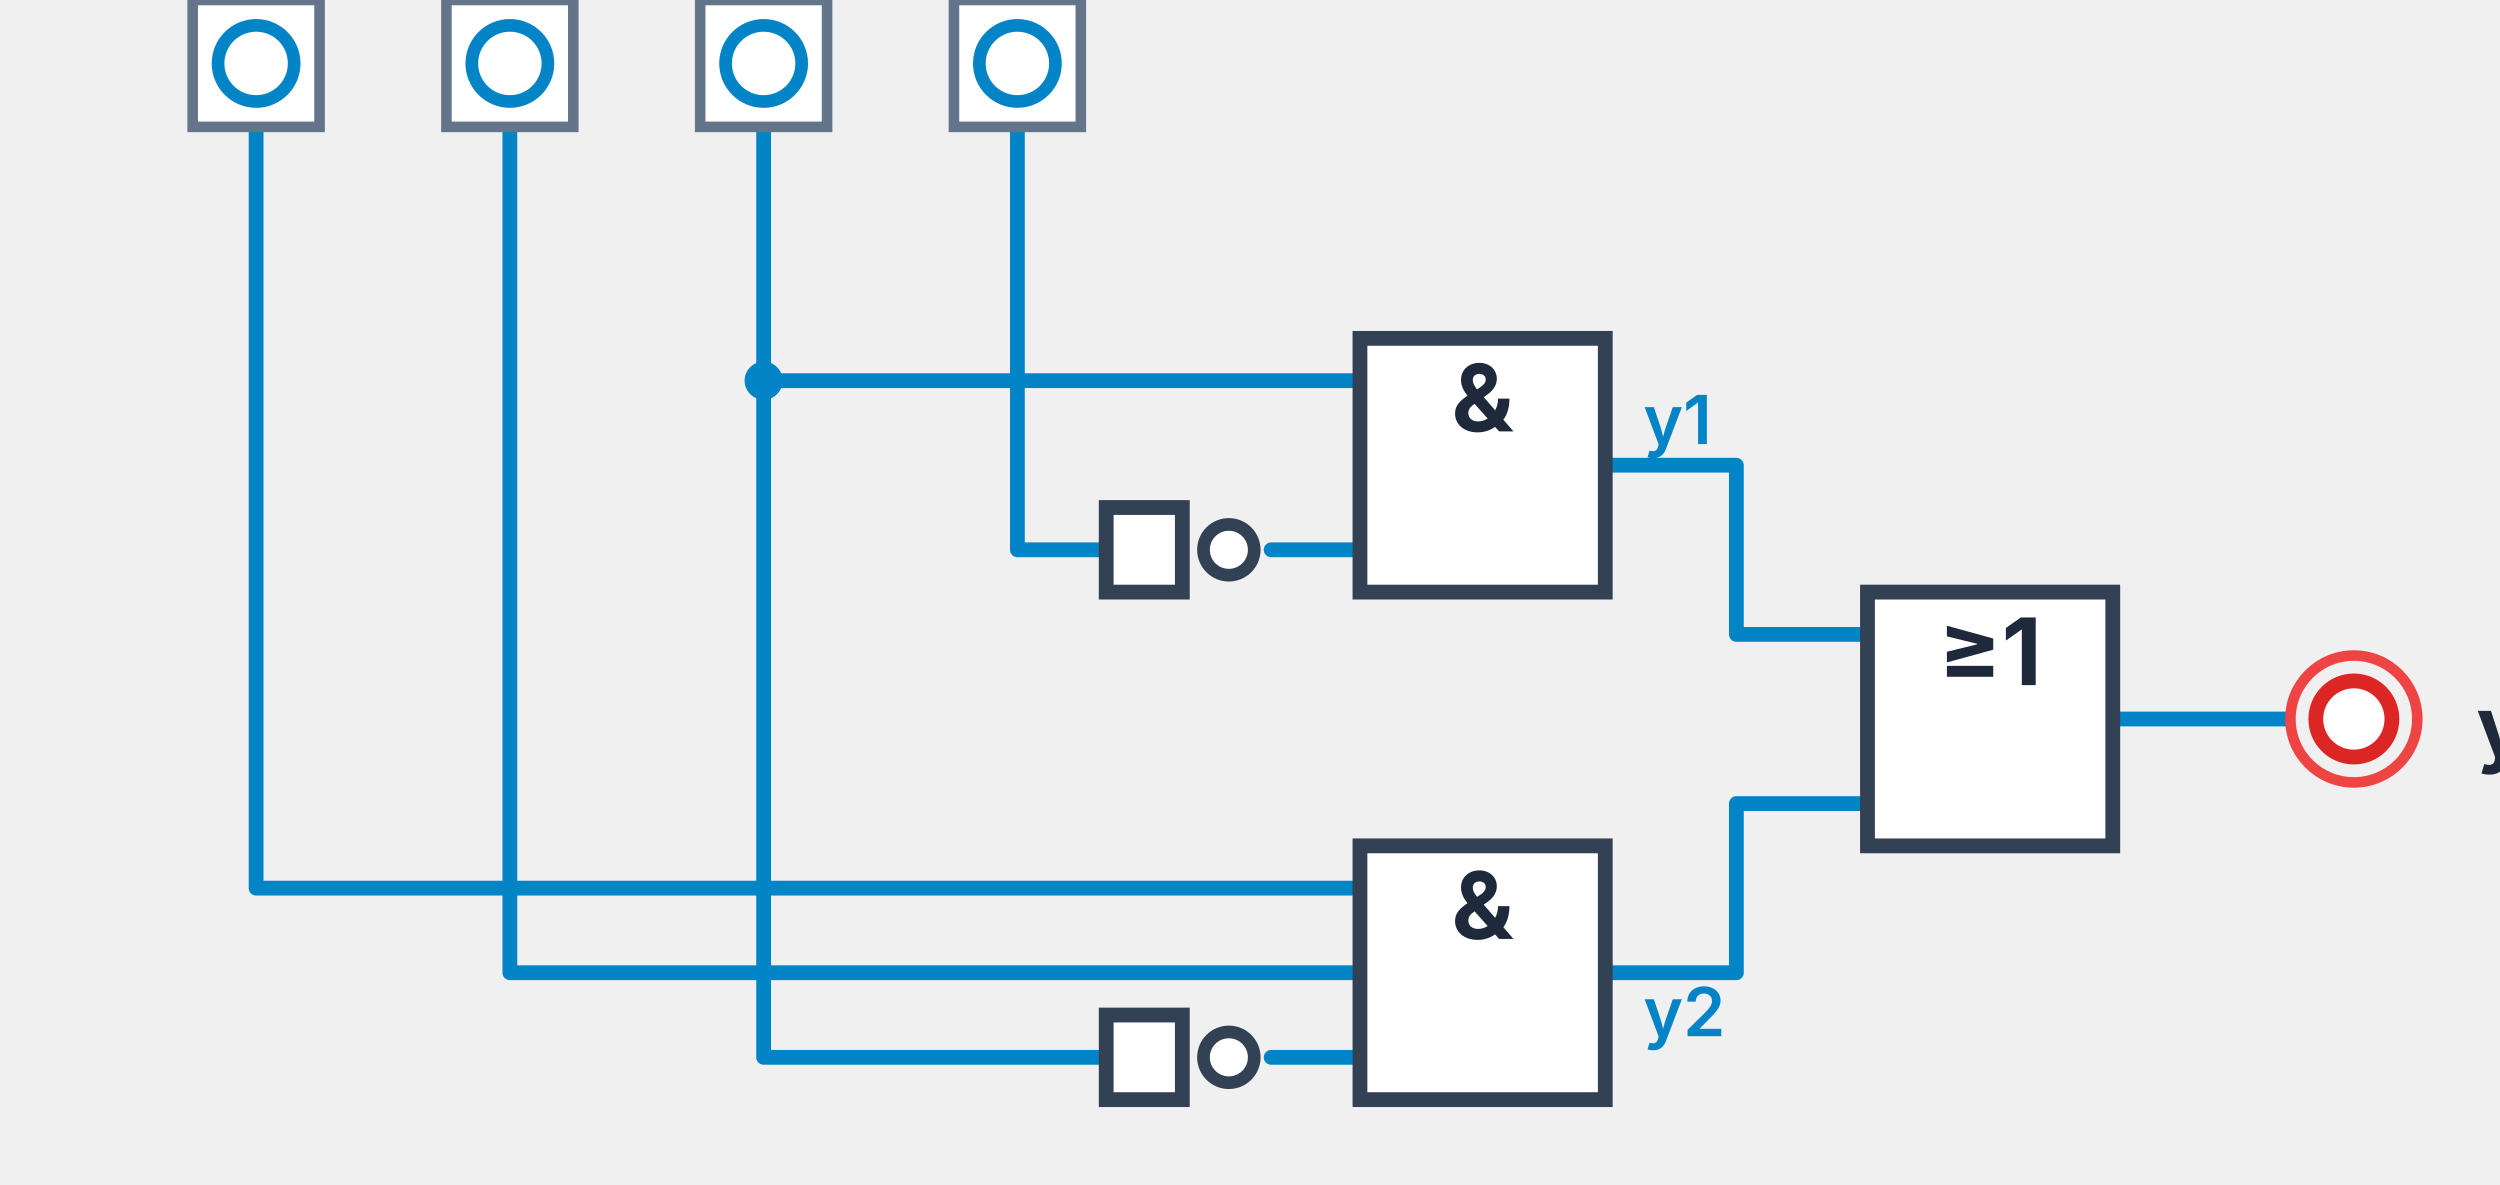
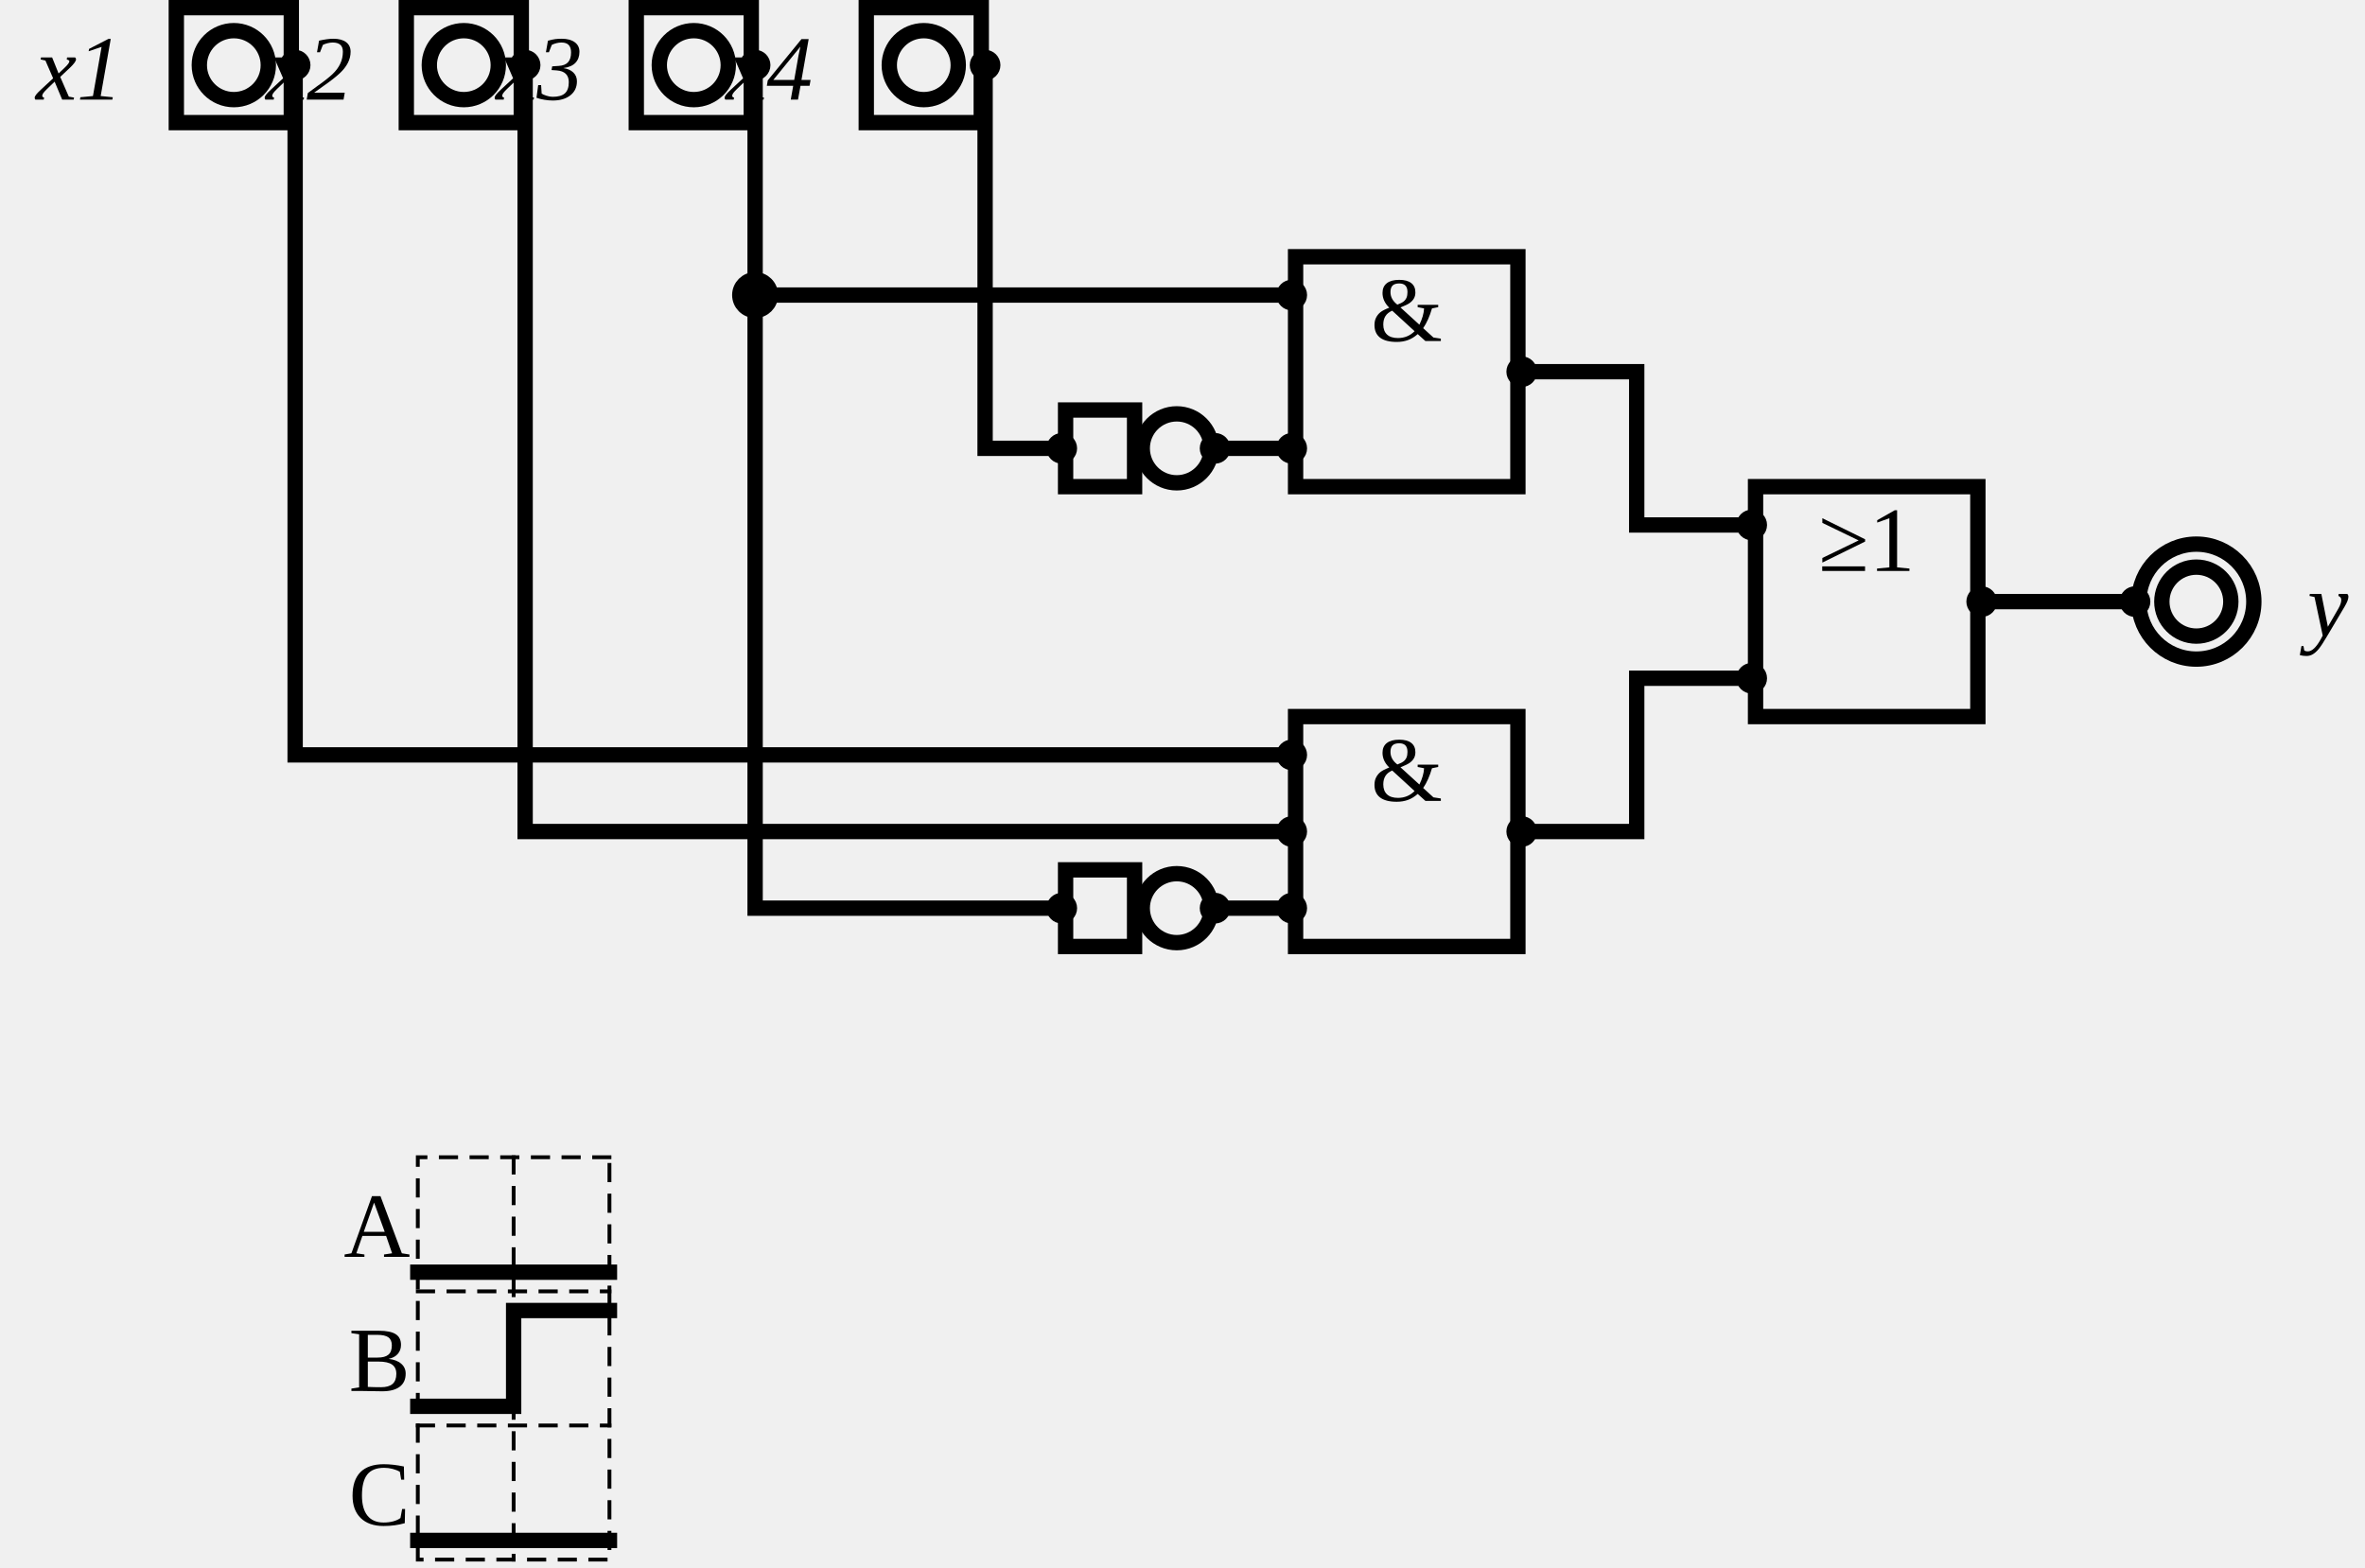
- <svg xmlns="http://www.w3.org/2000/svg" width="95.0mm" height="45.0mm" viewBox="120 110 590 280">
-   <defs>
-     <style>
-       .wire { stroke: #0284c7; stroke-width: 3.5; fill: none; stroke-linecap: round; stroke-linejoin: round; }
-       .gate { stroke: #334155; stroke-width: 3.5; fill: #ffffff; }
-       .gate-sym { font-family: system-ui, -apple-system, sans-serif; font-size: 22px; font-weight: bold; fill: #1e293b; }
-       .label { font-family: system-ui, -apple-system, sans-serif; font-size: 20px; font-weight: bold; fill: #1e293b; }
-       .sublabel { font-family: system-ui, -apple-system, sans-serif; font-size: 16px; font-weight: 600; fill: #0284c7; }
-       .dot { fill: #0284c7; stroke: none; }
-       .pin-box { stroke: #64748b; stroke-width: 2.5; fill: #ffffff; }
-       .pin-dot { stroke: #0284c7; stroke-width: 3.0; fill: #ffffff; }
-       .out-lamp { stroke: #dc2626; stroke-width: 3.5; fill: #ffffff; }
-       .out-lamp-outer { stroke: #ef4444; stroke-width: 2.5; fill: none; }
-       .neg-bubble { stroke: #334155; stroke-width: 3.0; fill: #ffffff; }
-       .delay-box { stroke: #334155; stroke-width: 3.0; fill: #f8fafc; }
-       .delay-text { font-family: system-ui, -apple-system, sans-serif; font-size: 18px; font-weight: bold; fill: #334155; }
-     </style>
-   </defs>
+ <svg xmlns="http://www.w3.org/2000/svg" width="92.55mm" height="61.35mm" viewBox="103 123 617 409">
  <g stroke-linecap="square">
-     <path d="M 180,140 L 180,320 L 440,320" class="wire" />
-     <path d="M 240,140 L 240,340 L 440,340" class="wire" />
-     <path d="M 300,140 L 300,200 L 440,200" class="wire" />
-     <path d="M 300,200 L 300,360 L 380,360" class="wire" />
-     <path d="M 420,360 L 440,360" class="wire" />
-     <path d="M 360,140 L 360,240 L 380,240" class="wire" />
-     <path d="M 420,240 L 440,240" class="wire" />
-     <path d="M 500,220 L 530,220 L 530,260 L 560,260" class="wire" />
-     <path d="M 500,340 L 530,340 L 530,300 L 560,300" class="wire" />
-     <path d="M 620,280 L 660,280" class="wire" />
-     <circle cx="300.0" cy="200.0" r="4.5" class="dot" />
-     <path d="M 381,230 L 399,230 L 399,250 L 381,250 Z" class="gate" />
-     <circle cx="410.0" cy="240.0" r="6.0" class="neg-bubble" />
-     <path d="M 381,350 L 399,350 L 399,370 L 381,370 Z" class="gate" />
-     <circle cx="410.0" cy="360.0" r="6.0" class="neg-bubble" />
-     <path d="M 441,190 L 499,190 L 499,250 L 441,250 Z" class="gate" />
-     <text text-anchor="middle" x="470.0" y="212.0" class="gate-sym">&amp;</text>
-     <text text-anchor="start" x="508.0" y="215.0" class="sublabel">y1</text>
-     <path d="M 441,310 L 499,310 L 499,370 L 441,370 Z" class="gate" />
-     <text text-anchor="middle" x="470.0" y="332.0" class="gate-sym">&amp;</text>
-     <text text-anchor="start" x="508.0" y="355.0" class="sublabel">y2</text>
-     <path d="M 561,250 L 619,250 L 619,310 L 561,310 Z" class="gate" />
-     <text text-anchor="middle" x="590.0" y="272.0" class="gate-sym">≥1</text>
-     <circle cx="676.0" cy="280.0" r="9.0" class="out-lamp" />
-     <circle cx="676.0" cy="280.0" r="15.0" class="out-lamp-outer" />
-     <text text-anchor="start" x="705.0" y="289.0" class="label">y</text>
-     <path d="M 165,110 L 195,110 L 195,140 L 165,140 Z" class="pin-box" />
-     <circle cx="180.0" cy="125.0" r="9.0" class="pin-dot" />
-     <text text-anchor="middle" x="180.0" y="102.0" class="label">x1</text>
-     <path d="M 225,110 L 255,110 L 255,140 L 225,140 Z" class="pin-box" />
-     <circle cx="240.0" cy="125.0" r="9.0" class="pin-dot" />
-     <text text-anchor="middle" x="240.0" y="102.0" class="label">x2</text>
-     <path d="M 285,110 L 315,110 L 315,140 L 285,140 Z" class="pin-box" />
-     <circle cx="300.0" cy="125.0" r="9.0" class="pin-dot" />
-     <text text-anchor="middle" x="300.0" y="102.0" class="label">x3</text>
-     <path d="M 345,110 L 375,110 L 375,140 L 345,140 Z" class="pin-box" />
-     <circle cx="360.0" cy="125.0" r="9.0" class="pin-dot" />
-     <text text-anchor="middle" x="360.0" y="102.0" class="label">x4</text>
+     <path d="M 212,455 L 237,455 L 262,455" stroke="#000000" stroke-width="4.0" fill="none" />
+     <path d="M 212,490 L 237,490 L 237,465 L 262,465" stroke="#000000" stroke-width="4.0" fill="none" />
+     <path d="M 212,525 L 237,525 L 262,525" stroke="#000000" stroke-width="4.0" fill="none" />
+     <path d="M 212,460 L 262,460" stroke-dasharray="4.0,4.0" stroke="#000000" stroke-width="1.0" fill="none" />
+     <path d="M 212,495 L 262,495" stroke-dasharray="4.0,4.0" stroke="#000000" stroke-width="1.0" fill="none" />
+     <path d="M 262,425 L 212,425 L 212,530 L 262,530 Z" stroke-dasharray="4.0,4.0" stroke="#000000" stroke-width="1.0" fill="none" />
+     <path d="M 237,425 L 237,530" stroke-dasharray="4.0,4.0" stroke="#000000" stroke-width="1.0" fill="none" />
+     <path d="M 180,140 L 180,320 L 440,320" stroke="#000000" stroke-width="4.0" fill="none" />
+     <path d="M 240,140 L 240,340 L 440,340" stroke="#000000" stroke-width="4.0" fill="none" />
+     <path d="M 300,140 L 300,200 L 440,200" stroke="#000000" stroke-width="4.0" fill="none" />
+     <path d="M 300,200 L 300,360 L 380,360" stroke="#000000" stroke-width="4.0" fill="none" />
+     <path d="M 420,360 L 440,360" stroke="#000000" stroke-width="4.0" fill="none" />
+     <path d="M 360,140 L 360,240 L 380,240" stroke="#000000" stroke-width="4.0" fill="none" />
+     <path d="M 420,240 L 440,240" stroke="#000000" stroke-width="4.0" fill="none" />
+     <path d="M 500,220 L 530,220 L 530,260 L 560,260" stroke="#000000" stroke-width="4.0" fill="none" />
+     <path d="M 500,340 L 530,340 L 530,300 L 560,300" stroke="#000000" stroke-width="4.0" fill="none" />
+     <path d="M 620,280 L 660,280" stroke="#000000" stroke-width="4.0" fill="none" />
+     <g>
+       <circle cx="300.0" cy="200.0" r="4.0" stroke="#000000" stroke-width="4.0" fill="#000000" />
+     </g>
+     <g>
+       <path d="M 149,125 L 179,125 L 179,155 L 149,155 Z" stroke="#000000" stroke-width="4.0" fill="none" />
+       <circle cx="164.0" cy="140.0" r="9.0" stroke="#000000" stroke-width="4.0" fill="none" />
+       <text text-anchor="end" x="135.0" y="149.0" fill="#000000" style="font-size:24px">
+         <tspan style="font-style:italic;">x1</tspan>
+       </text>
+       <circle cx="180.0" cy="140.0" r="2.0" stroke="#000000" stroke-width="4.0" fill="#000000" />
+     </g>
+     <g>
+       <path d="M 209,125 L 239,125 L 239,155 L 209,155 Z" stroke="#000000" stroke-width="4.0" fill="none" />
+       <circle cx="224.0" cy="140.0" r="9.0" stroke="#000000" stroke-width="4.0" fill="none" />
+       <text text-anchor="end" x="195.0" y="149.0" fill="#000000" style="font-size:24px">
+         <tspan style="font-style:italic;">x2</tspan>
+       </text>
+       <circle cx="240.0" cy="140.0" r="2.0" stroke="#000000" stroke-width="4.0" fill="#000000" />
+     </g>
+     <g>
+       <path d="M 269,125 L 299,125 L 299,155 L 269,155 Z" stroke="#000000" stroke-width="4.0" fill="none" />
+       <circle cx="284.0" cy="140.0" r="9.0" stroke="#000000" stroke-width="4.0" fill="none" />
+       <text text-anchor="end" x="255.0" y="149.0" fill="#000000" style="font-size:24px">
+         <tspan style="font-style:italic;">x3</tspan>
+       </text>
+       <circle cx="300.0" cy="140.0" r="2.0" stroke="#000000" stroke-width="4.0" fill="#000000" />
+     </g>
+     <g>
+       <path d="M 329,125 L 359,125 L 359,155 L 329,155 Z" stroke="#000000" stroke-width="4.0" fill="none" />
+       <circle cx="344.0" cy="140.0" r="9.0" stroke="#000000" stroke-width="4.0" fill="none" />
+       <text text-anchor="end" x="315.0" y="149.0" fill="#000000" style="font-size:24px">
+         <tspan style="font-style:italic;">x4</tspan>
+       </text>
+       <circle cx="360.0" cy="140.0" r="2.0" stroke="#000000" stroke-width="4.0" fill="#000000" />
+     </g>
+     <g>
+       <path d="M 441,190 L 499,190 L 499,250 L 441,250 Z" stroke="#000000" stroke-width="4.0" fill="none" />
+       <text text-anchor="middle" x="470.0" y="212.0" fill="#000000" style="font-size:24px">&amp;</text>
+       <circle cx="440.0" cy="200.0" r="2.0" stroke="#000000" stroke-width="4.0" fill="#000000" />
+       <circle cx="440.0" cy="240.0" r="2.0" stroke="#000000" stroke-width="4.0" fill="#000000" />
+       <circle cx="500.0" cy="220.0" r="2.0" stroke="#000000" stroke-width="4.0" fill="#000000" />
+     </g>
+     <g>
+       <path d="M 381,230 L 399,230 L 399,250 L 381,250 Z" stroke="#000000" stroke-width="4.0" fill="none" />
+       <circle cx="410.0" cy="240.0" r="9.0" stroke="#000000" stroke-width="4.0" fill="none" />
+       <circle cx="380.0" cy="240.0" r="2.0" stroke="#000000" stroke-width="4.0" fill="#000000" />
+       <circle cx="420.0" cy="240.0" r="2.0" stroke="#000000" stroke-width="4.0" fill="#000000" />
+     </g>
+     <g>
+       <path d="M 441,310 L 499,310 L 499,370 L 441,370 Z" stroke="#000000" stroke-width="4.0" fill="none" />
+       <text text-anchor="middle" x="470.0" y="332.0" fill="#000000" style="font-size:24px">&amp;</text>
+       <circle cx="440.0" cy="320.0" r="2.0" stroke="#000000" stroke-width="4.0" fill="#000000" />
+       <circle cx="440.0" cy="340.0" r="2.0" stroke="#000000" stroke-width="4.0" fill="#000000" />
+       <circle cx="440.0" cy="360.0" r="2.0" stroke="#000000" stroke-width="4.0" fill="#000000" />
+       <circle cx="500.0" cy="340.0" r="2.0" stroke="#000000" stroke-width="4.0" fill="#000000" />
+     </g>
+     <g>
+       <path d="M 381,350 L 399,350 L 399,370 L 381,370 Z" stroke="#000000" stroke-width="4.0" fill="none" />
+       <circle cx="410.0" cy="360.0" r="9.0" stroke="#000000" stroke-width="4.0" fill="none" />
+       <circle cx="380.0" cy="360.0" r="2.0" stroke="#000000" stroke-width="4.0" fill="#000000" />
+       <circle cx="420.0" cy="360.0" r="2.0" stroke="#000000" stroke-width="4.0" fill="#000000" />
+     </g>
+     <g>
+       <path d="M 561,250 L 619,250 L 619,310 L 561,310 Z" stroke="#000000" stroke-width="4.0" fill="none" />
+       <text text-anchor="middle" x="590.0" y="272.0" fill="#000000" style="font-size:24px">≥1</text>
+       <circle cx="560.0" cy="260.0" r="2.0" stroke="#000000" stroke-width="4.0" fill="#000000" />
+       <circle cx="560.0" cy="300.0" r="2.0" stroke="#000000" stroke-width="4.0" fill="#000000" />
+       <circle cx="620.0" cy="280.0" r="2.0" stroke="#000000" stroke-width="4.0" fill="#000000" />
+     </g>
+     <g>
+       <circle cx="676.0" cy="280.0" r="9.0" stroke="#000000" stroke-width="4.0" fill="none" />
+       <circle cx="676.0" cy="280.0" r="15.0" stroke="#000000" stroke-width="4.0" fill="none" />
+       <text text-anchor="start" x="705.0" y="289.0" fill="#000000" style="font-size:24px">
+         <tspan style="font-style:italic;">y</tspan>
+       </text>
+       <circle cx="660.0" cy="280.0" r="2.0" stroke="#000000" stroke-width="4.0" fill="#000000" />
+     </g>
+     <g>
+       <text text-anchor="end" x="210.0" y="451.0" fill="#000000" style="font-size:24px">A</text>
+       <text text-anchor="end" x="210.0" y="486.0" fill="#000000" style="font-size:24px">B</text>
+       <text text-anchor="end" x="210.0" y="521.0" fill="#000000" style="font-size:24px">C</text>
+     </g>
  </g>
</svg>
